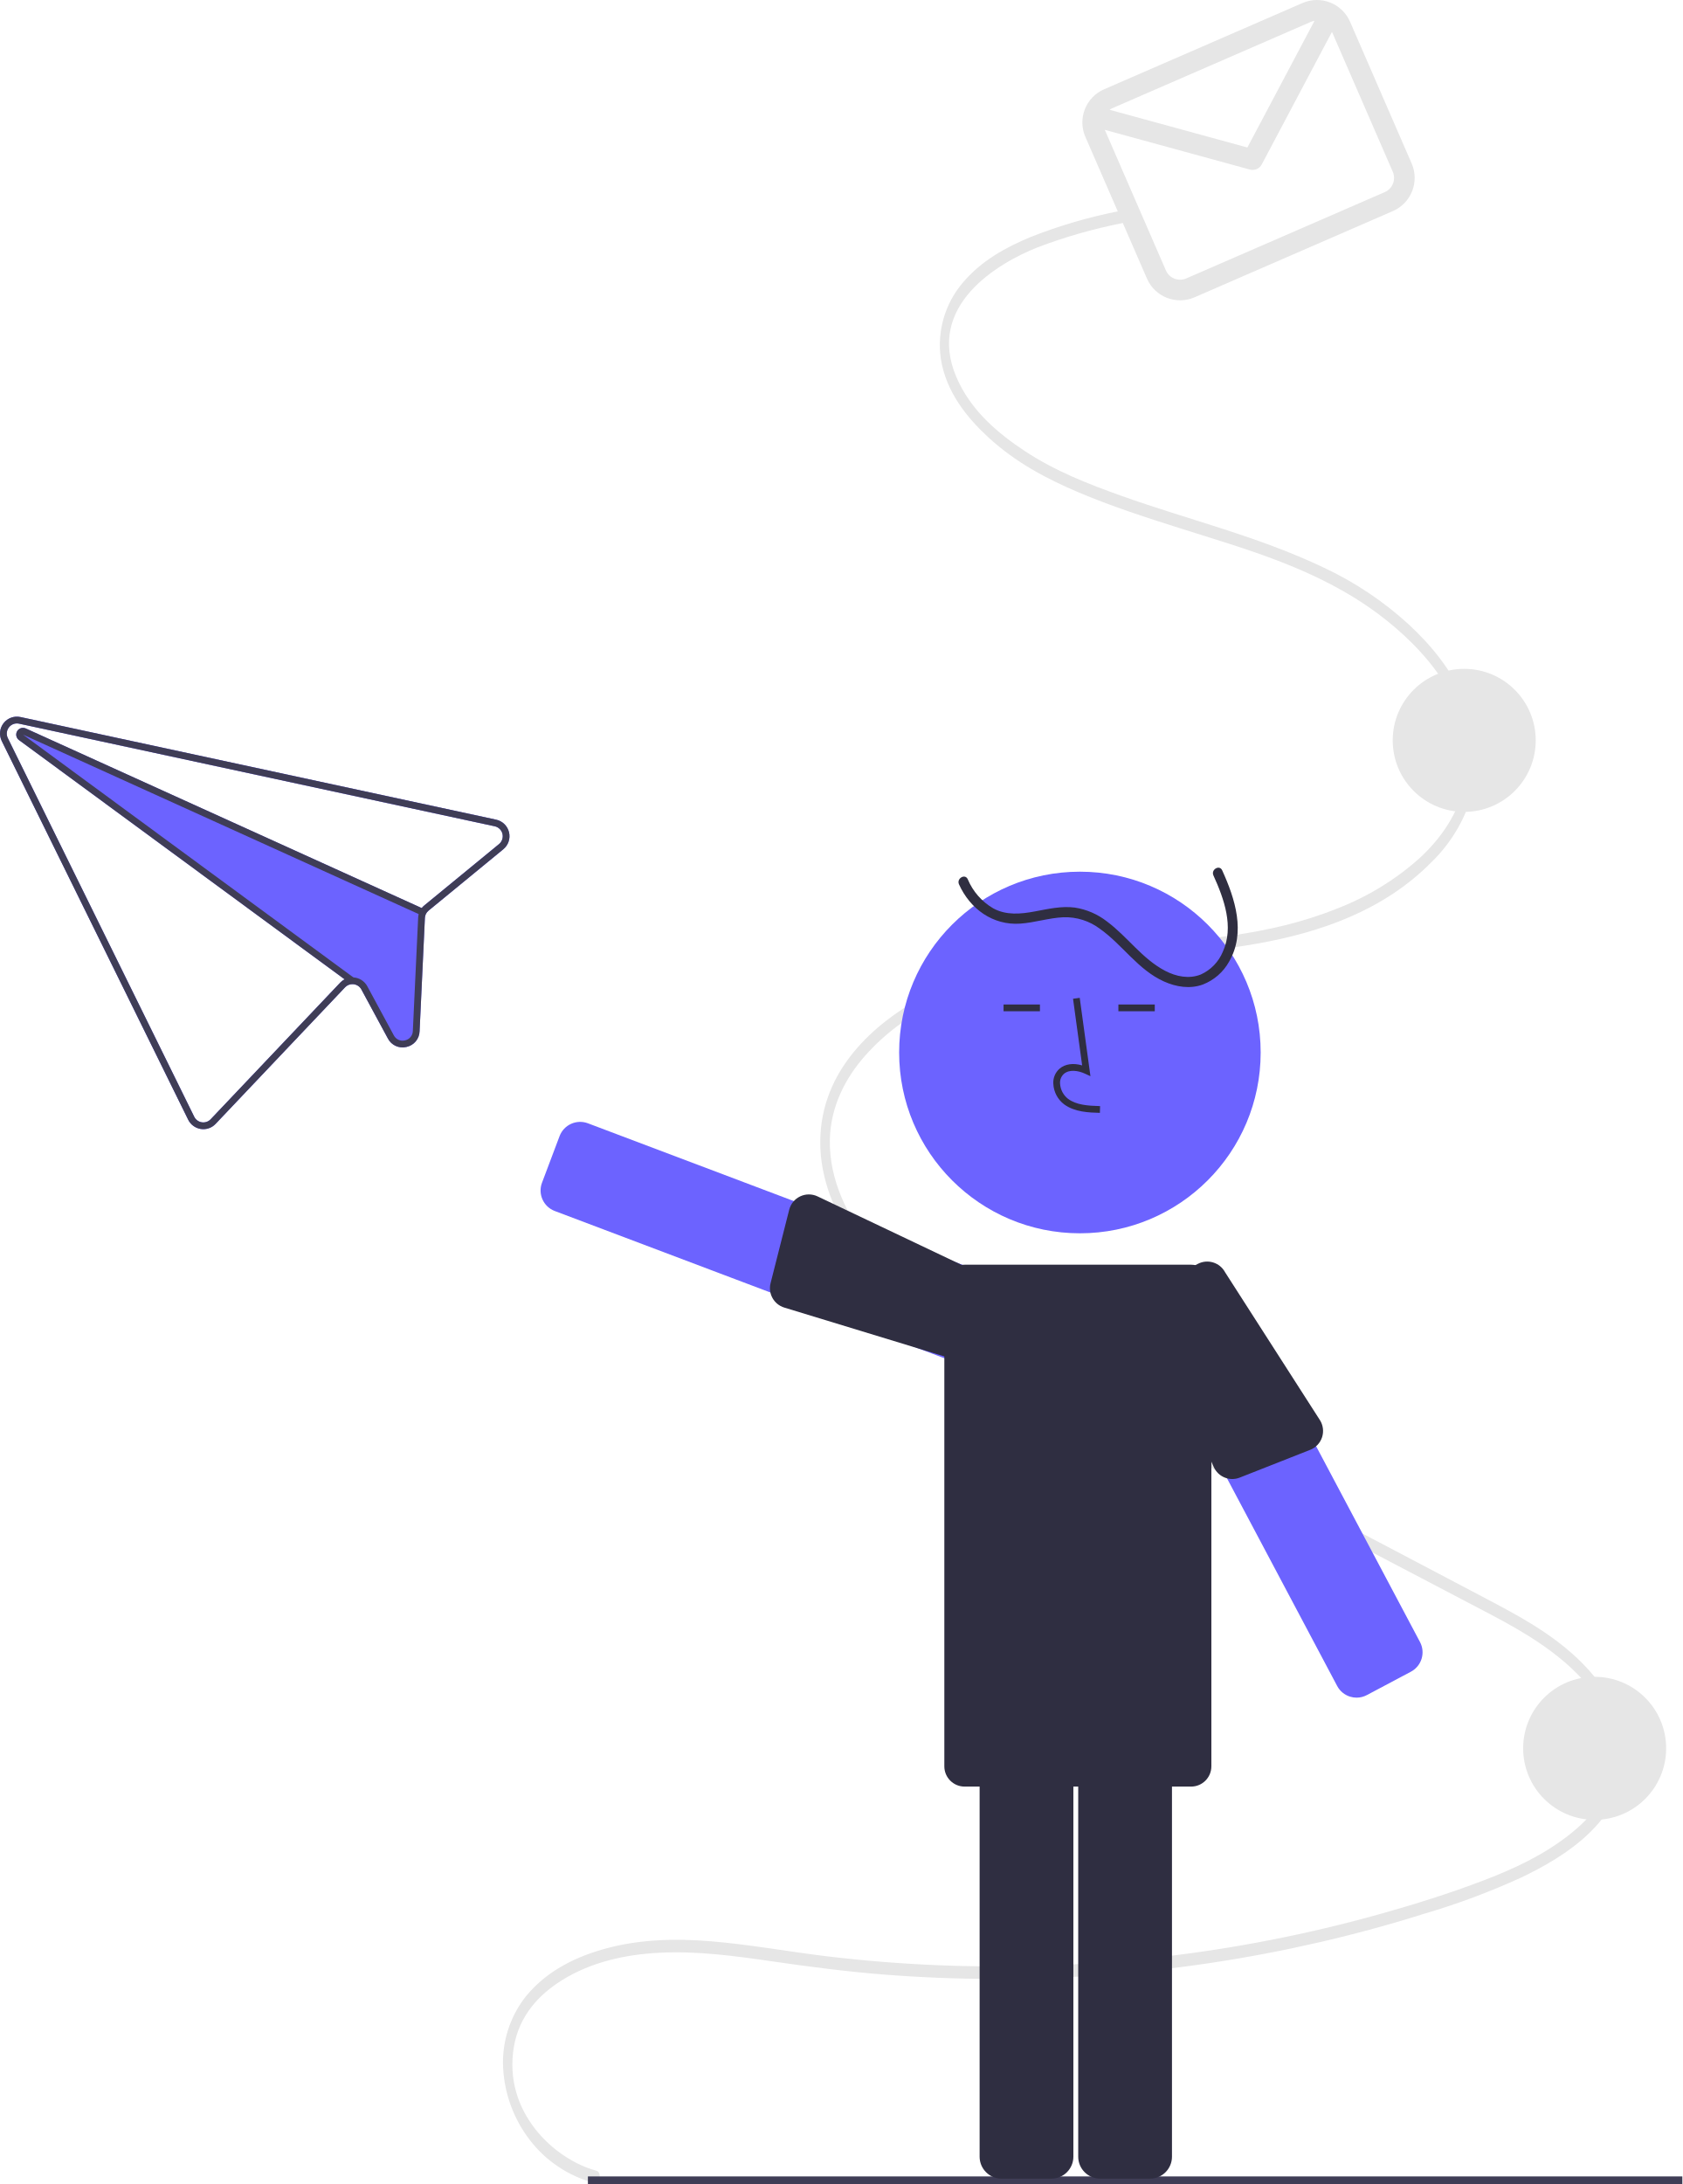
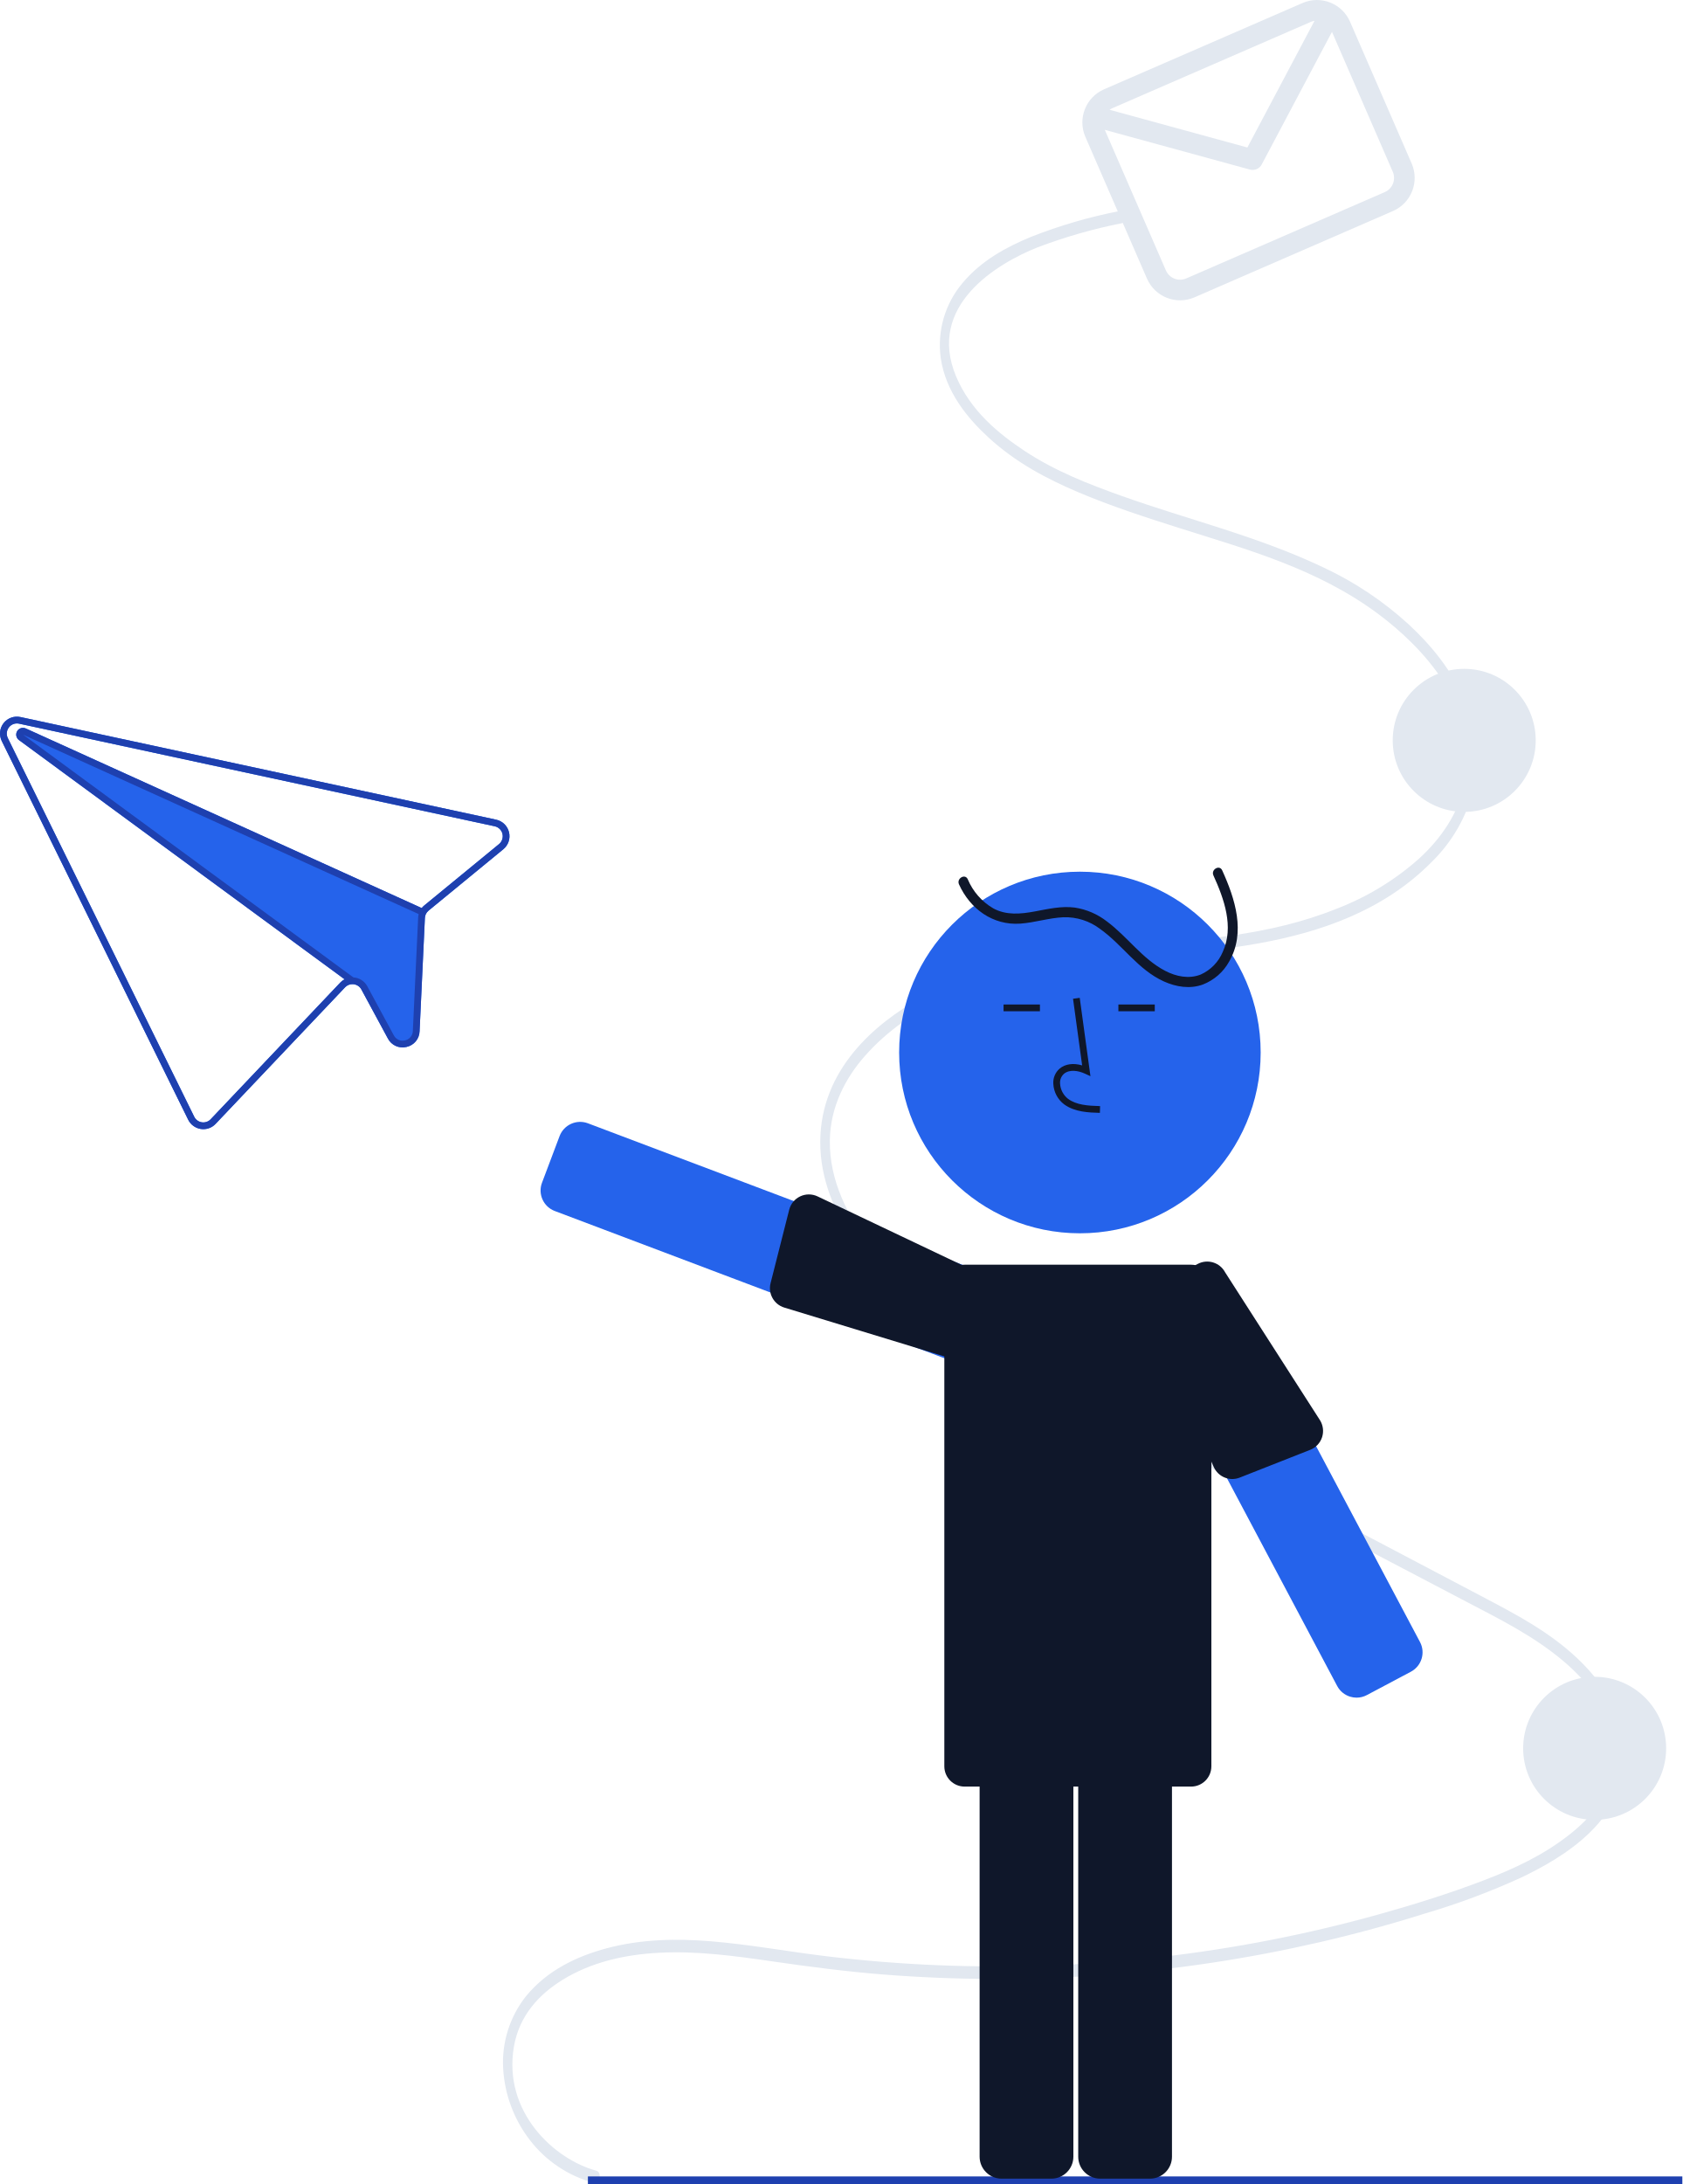
<svg xmlns="http://www.w3.org/2000/svg" data-name="Layer 1" width="498.099" height="646.465" viewBox="0 0 498.099 646.465">
-   <path d="M497.856,369.39,358.823,339.399l-1.807-.389a5.002,5.002,0,0,0-5.546,7.106L406.672,458.217a5.018,5.018,0,0,0,3.727,2.729,4.968,4.968,0,0,0,4.379-1.502l38.342-40.428a2.91,2.91,0,0,1,2.139-.934,3.011,3.011,0,0,1,2.68,1.558l7.854,14.526a4.886,4.886,0,0,0,5.471,2.507l.039-.009a4.893,4.893,0,0,0,3.877-4.647l1.573-33.532a3.058,3.058,0,0,1,.307-1.205,3.254,3.254,0,0,1,.788-.973L499.968,378.151a5.006,5.006,0,0,0-2.112-8.761Zm.849,7.217-22.12,18.158a4.933,4.933,0,0,0-.779.787l-117.235-53.168a1.744,1.744,0,0,0-.322-.113,2.003,2.003,0,0,0-1.669,3.565l96.393,70.807a4.796,4.796,0,0,0-1.306.995l-38.341,40.428a3,3,0,0,1-4.864-.737L353.261,345.228a3.008,3.008,0,0,1,3.328-4.26l1.85.4,138.989,29.981a3.007,3.007,0,0,1,1.277,5.258Z" transform="translate(-350.9507 -126.7675)" fill="#6c63ff" />
-   <path d="M527.492,769.293c-12.471-3.368-27.649-17.378-24.399-36.634,1.612-9.55,7.797-15.732,14.21-19.729,8.871-5.529,18.974-7.613,28.71-8.139,11.23-.607,22.447.924,33.593,2.543,11.003,1.598,22.008,3.029,33.06,3.903A426.181,426.181,0,0,0,741.702,701.655q15.65-3.612,31.113-8.474a213.747,213.747,0,0,0,28.579-10.681c12.256-5.884,32.187-17.334,30.562-38.539-.862-11.244-7.483-20.224-14.162-26.48-8.075-7.565-17.42-12.542-26.572-17.375-42.57-22.482-85.224-44.696-127.836-67.042-9.945-5.215-19.956-10.291-29.608-16.403-9.036-5.722-18.031-12.369-25.303-21.559-6.352-8.027-12.027-18.803-11.827-30.85.166-9.99,4.712-18.468,10.28-24.804,13.785-15.686,33.286-22.046,50.91-25.378,21.897-4.139,44.11-4.118,66.021-8.114,17.692-3.227,36.595-9.457,50.984-24.056a45.6,45.6,0,0,0,12.429-21.715,42.678,42.678,0,0,0-2.556-25.768c-3.898-9.31-10.115-16.726-16.652-22.798a99.914,99.914,0,0,0-25.256-16.873c-19.433-9.26-39.868-14.082-59.773-21.188-9.762-3.485-19.623-7.307-28.688-13.293-7.68-5.072-16.046-11.908-20.318-22.074-8.816-20.975,12.215-33.475,24.132-38.211a155.156,155.156,0,0,1,24.941-7.14c1.797-.386,1.034-3.973-.754-3.589a149.217,149.217,0,0,0-26.191,7.648c-7.186,2.986-14.601,6.91-20.245,13.662a28.438,28.438,0,0,0-6.426,22.235c1.495,10.064,7.994,17.818,14.098,23.435,8.072,7.428,17.275,12.278,26.605,16.232,9.827,4.164,19.863,7.41,29.895,10.593,20.047,6.361,40.993,12.03,59.09,25.566,12.659,9.469,29.857,27.223,25.646,49.229-1.869,9.769-7.546,17.406-13.671,23.024a79.603,79.603,0,0,1-24.484,14.887c-40.103,16.139-84.238,4.598-123.308,26.518-13.284,7.453-29.419,21.023-29.549,42.374-.067,11.091,4.378,21.264,9.875,29.304,6.583,9.63,15.108,16.751,23.781,22.703a276.823,276.823,0,0,0,28.399,16.442q16.031,8.42,32.069,16.818l64.884,34.026L785.055,600.852c9.839,5.16,19.931,10.109,28.877,17.683,7.325,6.202,15.979,16.376,15.232,29.01-.594,10.033-7.259,17.274-13.349,22.115-7.887,6.268-16.746,10.323-25.561,13.692-10.167,3.886-20.502,7.11-30.856,10.008a416.592,416.592,0,0,1-64.737,12.671A425.692,425.692,0,0,1,628.895,708.482q-16.637-.67-33.223-2.662c-11.398-1.373-22.746-3.488-34.173-4.426-10.336-.849-20.771-.652-30.95,2.076-8.499,2.278-17.478,6.337-23.93,14.259a31.543,31.543,0,0,0-6.696,21.305,38.256,38.256,0,0,0,7.843,21.112,35.489,35.489,0,0,0,18.972,12.736c1.782.481,2.543-3.105.754-3.589Z" transform="translate(-350.9507 -126.7675)" fill="#e6e6e6" />
-   <rect x="174.066" y="644.224" width="324.033" height="2.241" fill="#3f3d56" />
-   <circle cx="472.137" cy="517.502" r="21.168" fill="#e6e6e6" />
-   <circle cx="433.518" cy="219.148" r="21.168" fill="#e6e6e6" />
-   <path d="M736.61,127.653l-58.777,25.552a10.694,10.694,0,0,0-5.538,14.055l18.251,41.983a10.694,10.694,0,0,0,14.055,5.538l58.777-25.552A10.694,10.694,0,0,0,768.916,175.174l-18.251-41.983A10.694,10.694,0,0,0,736.61,127.653Zm2.433,5.598a4.557,4.557,0,0,1,1.099-.316L720.27,170.427l-40.815-11.169a4.581,4.581,0,0,1,.811-.455Zm21.901,50.38-58.777,25.552a4.583,4.583,0,0,1-6.023-2.373L678.057,165.203l42.96,11.756a3.052,3.052,0,0,0,3.502-1.514l20.799-39.243,18,41.405A4.583,4.583,0,0,1,760.945,183.631Z" transform="translate(-350.9507 -126.7675)" fill="#e6e6e6" />
-   <circle cx="319.733" cy="311.538" r="53.519" fill="#6c63ff" />
-   <path d="M662.251,771.651H647.491a6.508,6.508,0,0,1-6.5-6.5V642.137a6.508,6.508,0,0,1,6.5-6.5H662.251a6.508,6.508,0,0,1,6.5,6.5V765.151A6.508,6.508,0,0,1,662.251,771.651Z" transform="translate(-350.9507 -126.7675)" fill="#2f2e41" />
-   <path d="M691.443,771.651H676.684a6.508,6.508,0,0,1-6.5-6.5V642.137a6.508,6.508,0,0,1,6.5-6.5h14.76a6.508,6.508,0,0,1,6.5,6.5V765.151A6.508,6.508,0,0,1,691.443,771.651Z" transform="translate(-350.9507 -126.7675)" fill="#2f2e41" />
-   <path d="M752.606,629.274a6.544,6.544,0,0,1-1.913-.288,6.46,6.46,0,0,1-3.836-3.168l-57.665-108.661a6.499,6.499,0,0,1,2.694-8.788l13.037-6.919a6.499,6.499,0,0,1,8.789,2.694L771.377,612.805a6.498,6.498,0,0,1-2.694,8.788L755.646,628.512A6.46,6.46,0,0,1,752.606,629.274Z" transform="translate(-350.9507 -126.7675)" fill="#6c63ff" />
-   <path d="M632.563,529.116a6.46,6.46,0,0,1-2.283-.417h-.001L515.202,485.226a6.494,6.494,0,0,1-3.775-8.377l5.206-13.808a6.519,6.519,0,0,1,8.386-3.777l115.075,43.464a6.518,6.518,0,0,1,3.786,8.375l-5.216,13.81A6.529,6.529,0,0,1,632.563,529.116Z" transform="translate(-350.9507 -126.7675)" fill="#6c63ff" />
-   <rect x="279.594" y="374.355" width="79.062" height="154.476" rx="6" fill="#2f2e41" />
-   <path d="M710.215,385.894c3.144,6.901,6.155,15.241,2.77,22.623a12.724,12.724,0,0,1-6.516,6.708c-3.489,1.392-7.291.597-10.524-1.085-6.806-3.542-11.193-10.124-17.27-14.633a20.534,20.534,0,0,0-9.504-4.096c-3.993-.52-7.957.421-11.863,1.148-4.154.773-8.447,1.181-12.291-.925a18.044,18.044,0,0,1-7.541-8.615c-.792-1.757-3.378-.234-2.59,1.514,3.269,7.257,10.029,12.202,18.152,11.63,4.298-.303,8.449-1.69,12.755-1.889a17.043,17.043,0,0,1,10.903,3.486c6.672,4.756,11.2,12.06,18.855,15.514,3.611,1.63,7.747,2.309,11.555.905a15.148,15.148,0,0,0,7.737-6.738c5.023-8.649,1.797-18.648-2.037-27.062-.799-1.754-3.386-.231-2.59,1.514Z" transform="translate(-350.9507 -126.7675)" fill="#2f2e41" />
-   <path d="M676.601,456.175c-3.306-.093-7.421-.208-10.59-2.523a8.134,8.134,0,0,1-3.2-6.072,5.47,5.47,0,0,1,1.86-4.493c1.654-1.399,4.071-1.728,6.679-.961l-2.7-19.726,1.982-.271,3.173,23.189-1.654-.758c-1.917-.88-4.552-1.329-6.188.055a3.515,3.515,0,0,0-1.152,2.895,6.147,6.147,0,0,0,2.381,4.528c2.467,1.802,5.746,2.035,9.467,2.139Z" transform="translate(-350.9507 -126.7675)" fill="#2f2e41" />
-   <rect x="297.128" y="297.333" width="10.771" height="2" fill="#2f2e41" />
-   <rect x="331.128" y="297.333" width="10.771" height="2" fill="#2f2e41" />
-   <path d="M630.456,528.232l-47.294-14.421a6,6,0,0,1-4.066-7.215l5.521-21.754a6,6,0,0,1,8.391-3.943l46.908,22.297a6.011,6.011,0,0,1,3.495,7.73l-5.217,13.81A6.011,6.011,0,0,1,630.456,528.232Z" transform="translate(-350.9507 -126.7675)" fill="#2f2e41" />
-   <path d="M690.042,515.926,710.325,561.018a6,6,0,0,0,7.671,3.121l20.882-8.226a6,6,0,0,0,2.851-8.822l-28.047-43.714a6.011,6.011,0,0,0-8.11-2.49l-13.04,6.92A6.011,6.011,0,0,0,690.042,515.926Z" transform="translate(-350.9507 -126.7675)" fill="#2f2e41" />
-   <path d="M497.856,369.39,358.823,339.399l-1.807-.389a5.002,5.002,0,0,0-5.546,7.106L406.672,458.217a5.018,5.018,0,0,0,3.727,2.729,4.968,4.968,0,0,0,4.379-1.502l38.342-40.428a2.91,2.91,0,0,1,2.139-.934,3.011,3.011,0,0,1,2.68,1.558l7.854,14.526a4.886,4.886,0,0,0,5.471,2.507l.039-.009a4.893,4.893,0,0,0,3.877-4.647l1.573-33.532a3.058,3.058,0,0,1,.307-1.205,3.254,3.254,0,0,1,.788-.973L499.968,378.151a5.006,5.006,0,0,0-2.112-8.761Zm.849,7.217-22.12,18.158a4.933,4.933,0,0,0-.779.787,4.647,4.647,0,0,0-.532.835,4.796,4.796,0,0,0-.363.951l.002.01a4.731,4.731,0,0,0-.158,1.049l-1.573,33.532a2.904,2.904,0,0,1-2.323,2.788l-.02.004a2.911,2.911,0,0,1-3.291-1.494l-7.856-14.536a4.989,4.989,0,0,0-4.1-2.606l-.01.002c-.114-.005-.228-.011-.34-.007a4.866,4.866,0,0,0-2.272.564,4.796,4.796,0,0,0-1.306.995l-38.341,40.428a3,3,0,0,1-4.864-.737L353.261,345.228a3.008,3.008,0,0,1,3.328-4.26l1.85.4,138.989,29.981a3.007,3.007,0,0,1,1.277,5.258Z" transform="translate(-350.9507 -126.7675)" fill="#3f3d56" />
-   <path d="M476.25,395.75l-.826,1.822-.51-.225-.002-.01L357.769,344.22l97.816,71.865.01-.002.259.199-1.179,1.613-1.701-1.252-96.393-70.807a2.003,2.003,0,0,1,1.669-3.565,1.744,1.744,0,0,1,.322.113l117.235,53.168Z" transform="translate(-350.9507 -126.7675)" fill="#3f3d56" />
+   <path d="M497.856,369.39,358.823,339.399l-1.807-.389a5.002,5.002,0,0,0-5.546,7.106L406.672,458.217a5.018,5.018,0,0,0,3.727,2.729,4.968,4.968,0,0,0,4.379-1.502l38.342-40.428a2.91,2.91,0,0,1,2.139-.934,3.011,3.011,0,0,1,2.68,1.558l7.854,14.526a4.886,4.886,0,0,0,5.471,2.507l.039-.009a4.893,4.893,0,0,0,3.877-4.647l1.573-33.532a3.058,3.058,0,0,1,.307-1.205,3.254,3.254,0,0,1,.788-.973L499.968,378.151a5.006,5.006,0,0,0-2.112-8.761Zm.849,7.217-22.12,18.158a4.933,4.933,0,0,0-.779.787l-117.235-53.168a1.744,1.744,0,0,0-.322-.113,2.003,2.003,0,0,0-1.669,3.565l96.393,70.807a4.796,4.796,0,0,0-1.306.995l-38.341,40.428a3,3,0,0,1-4.864-.737L353.261,345.228a3.008,3.008,0,0,1,3.328-4.26l1.85.4,138.989,29.981a3.007,3.007,0,0,1,1.277,5.258Z" transform="translate(-350.9507 -126.7675)" fill="#2563EB" />
+   <path d="M527.492,769.293c-12.471-3.368-27.649-17.378-24.399-36.634,1.612-9.55,7.797-15.732,14.21-19.729,8.871-5.529,18.974-7.613,28.71-8.139,11.23-.607,22.447.924,33.593,2.543,11.003,1.598,22.008,3.029,33.06,3.903A426.181,426.181,0,0,0,741.702,701.655q15.65-3.612,31.113-8.474a213.747,213.747,0,0,0,28.579-10.681c12.256-5.884,32.187-17.334,30.562-38.539-.862-11.244-7.483-20.224-14.162-26.48-8.075-7.565-17.42-12.542-26.572-17.375-42.57-22.482-85.224-44.696-127.836-67.042-9.945-5.215-19.956-10.291-29.608-16.403-9.036-5.722-18.031-12.369-25.303-21.559-6.352-8.027-12.027-18.803-11.827-30.85.166-9.99,4.712-18.468,10.28-24.804,13.785-15.686,33.286-22.046,50.91-25.378,21.897-4.139,44.11-4.118,66.021-8.114,17.692-3.227,36.595-9.457,50.984-24.056a45.6,45.6,0,0,0,12.429-21.715,42.678,42.678,0,0,0-2.556-25.768c-3.898-9.31-10.115-16.726-16.652-22.798a99.914,99.914,0,0,0-25.256-16.873c-19.433-9.26-39.868-14.082-59.773-21.188-9.762-3.485-19.623-7.307-28.688-13.293-7.68-5.072-16.046-11.908-20.318-22.074-8.816-20.975,12.215-33.475,24.132-38.211a155.156,155.156,0,0,1,24.941-7.14c1.797-.386,1.034-3.973-.754-3.589a149.217,149.217,0,0,0-26.191,7.648c-7.186,2.986-14.601,6.91-20.245,13.662a28.438,28.438,0,0,0-6.426,22.235c1.495,10.064,7.994,17.818,14.098,23.435,8.072,7.428,17.275,12.278,26.605,16.232,9.827,4.164,19.863,7.41,29.895,10.593,20.047,6.361,40.993,12.03,59.09,25.566,12.659,9.469,29.857,27.223,25.646,49.229-1.869,9.769-7.546,17.406-13.671,23.024a79.603,79.603,0,0,1-24.484,14.887c-40.103,16.139-84.238,4.598-123.308,26.518-13.284,7.453-29.419,21.023-29.549,42.374-.067,11.091,4.378,21.264,9.875,29.304,6.583,9.63,15.108,16.751,23.781,22.703a276.823,276.823,0,0,0,28.399,16.442q16.031,8.42,32.069,16.818l64.884,34.026L785.055,600.852c9.839,5.16,19.931,10.109,28.877,17.683,7.325,6.202,15.979,16.376,15.232,29.01-.594,10.033-7.259,17.274-13.349,22.115-7.887,6.268-16.746,10.323-25.561,13.692-10.167,3.886-20.502,7.11-30.856,10.008a416.592,416.592,0,0,1-64.737,12.671A425.692,425.692,0,0,1,628.895,708.482q-16.637-.67-33.223-2.662c-11.398-1.373-22.746-3.488-34.173-4.426-10.336-.849-20.771-.652-30.95,2.076-8.499,2.278-17.478,6.337-23.93,14.259a31.543,31.543,0,0,0-6.696,21.305,38.256,38.256,0,0,0,7.843,21.112,35.489,35.489,0,0,0,18.972,12.736c1.782.481,2.543-3.105.754-3.589Z" transform="translate(-350.9507 -126.7675)" fill="#E2E8F0" />
+   <rect x="174.066" y="644.224" width="324.033" height="2.241" fill="#1E40AF" />
+   <circle cx="472.137" cy="517.502" r="21.168" fill="#E2E8F0" />
+   <circle cx="433.518" cy="219.148" r="21.168" fill="#E2E8F0" />
+   <path d="M736.61,127.653l-58.777,25.552a10.694,10.694,0,0,0-5.538,14.055l18.251,41.983a10.694,10.694,0,0,0,14.055,5.538l58.777-25.552A10.694,10.694,0,0,0,768.916,175.174l-18.251-41.983A10.694,10.694,0,0,0,736.61,127.653Zm2.433,5.598a4.557,4.557,0,0,1,1.099-.316L720.27,170.427l-40.815-11.169a4.581,4.581,0,0,1,.811-.455Zm21.901,50.38-58.777,25.552a4.583,4.583,0,0,1-6.023-2.373L678.057,165.203l42.96,11.756a3.052,3.052,0,0,0,3.502-1.514l20.799-39.243,18,41.405A4.583,4.583,0,0,1,760.945,183.631Z" transform="translate(-350.9507 -126.7675)" fill="#E2E8F0" />
+   <circle cx="319.733" cy="311.538" r="53.519" fill="#2563EB" />
+   <path d="M662.251,771.651H647.491a6.508,6.508,0,0,1-6.5-6.5V642.137a6.508,6.508,0,0,1,6.5-6.5H662.251a6.508,6.508,0,0,1,6.5,6.5V765.151A6.508,6.508,0,0,1,662.251,771.651Z" transform="translate(-350.9507 -126.7675)" fill="#0F172A" />
+   <path d="M691.443,771.651H676.684a6.508,6.508,0,0,1-6.5-6.5V642.137a6.508,6.508,0,0,1,6.5-6.5h14.76a6.508,6.508,0,0,1,6.5,6.5V765.151A6.508,6.508,0,0,1,691.443,771.651Z" transform="translate(-350.9507 -126.7675)" fill="#0F172A" />
+   <path d="M752.606,629.274a6.544,6.544,0,0,1-1.913-.288,6.46,6.46,0,0,1-3.836-3.168l-57.665-108.661a6.499,6.499,0,0,1,2.694-8.788l13.037-6.919a6.499,6.499,0,0,1,8.789,2.694L771.377,612.805a6.498,6.498,0,0,1-2.694,8.788L755.646,628.512A6.46,6.46,0,0,1,752.606,629.274Z" transform="translate(-350.9507 -126.7675)" fill="#2563EB" />
+   <path d="M632.563,529.116a6.46,6.46,0,0,1-2.283-.417h-.001L515.202,485.226a6.494,6.494,0,0,1-3.775-8.377l5.206-13.808a6.519,6.519,0,0,1,8.386-3.777l115.075,43.464a6.518,6.518,0,0,1,3.786,8.375l-5.216,13.81A6.529,6.529,0,0,1,632.563,529.116Z" transform="translate(-350.9507 -126.7675)" fill="#2563EB" />
+   <rect x="279.594" y="374.355" width="79.062" height="154.476" rx="6" fill="#0F172A" />
+   <path d="M710.215,385.894c3.144,6.901,6.155,15.241,2.77,22.623a12.724,12.724,0,0,1-6.516,6.708c-3.489,1.392-7.291.597-10.524-1.085-6.806-3.542-11.193-10.124-17.27-14.633a20.534,20.534,0,0,0-9.504-4.096c-3.993-.52-7.957.421-11.863,1.148-4.154.773-8.447,1.181-12.291-.925a18.044,18.044,0,0,1-7.541-8.615c-.792-1.757-3.378-.234-2.59,1.514,3.269,7.257,10.029,12.202,18.152,11.63,4.298-.303,8.449-1.69,12.755-1.889a17.043,17.043,0,0,1,10.903,3.486c6.672,4.756,11.2,12.06,18.855,15.514,3.611,1.63,7.747,2.309,11.555.905a15.148,15.148,0,0,0,7.737-6.738c5.023-8.649,1.797-18.648-2.037-27.062-.799-1.754-3.386-.231-2.59,1.514Z" transform="translate(-350.9507 -126.7675)" fill="#0F172A" />
+   <path d="M676.601,456.175c-3.306-.093-7.421-.208-10.59-2.523a8.134,8.134,0,0,1-3.2-6.072,5.47,5.47,0,0,1,1.86-4.493c1.654-1.399,4.071-1.728,6.679-.961l-2.7-19.726,1.982-.271,3.173,23.189-1.654-.758c-1.917-.88-4.552-1.329-6.188.055a3.515,3.515,0,0,0-1.152,2.895,6.147,6.147,0,0,0,2.381,4.528c2.467,1.802,5.746,2.035,9.467,2.139Z" transform="translate(-350.9507 -126.7675)" fill="#0F172A" />
+   <rect x="297.128" y="297.333" width="10.771" height="2" fill="#0F172A" />
+   <rect x="331.128" y="297.333" width="10.771" height="2" fill="#0F172A" />
+   <path d="M630.456,528.232l-47.294-14.421a6,6,0,0,1-4.066-7.215l5.521-21.754a6,6,0,0,1,8.391-3.943l46.908,22.297a6.011,6.011,0,0,1,3.495,7.73l-5.217,13.81A6.011,6.011,0,0,1,630.456,528.232Z" transform="translate(-350.9507 -126.7675)" fill="#0F172A" />
+   <path d="M690.042,515.926,710.325,561.018a6,6,0,0,0,7.671,3.121l20.882-8.226a6,6,0,0,0,2.851-8.822l-28.047-43.714a6.011,6.011,0,0,0-8.11-2.49l-13.04,6.92A6.011,6.011,0,0,0,690.042,515.926Z" transform="translate(-350.9507 -126.7675)" fill="#0F172A" />
+   <path d="M497.856,369.39,358.823,339.399l-1.807-.389a5.002,5.002,0,0,0-5.546,7.106L406.672,458.217a5.018,5.018,0,0,0,3.727,2.729,4.968,4.968,0,0,0,4.379-1.502l38.342-40.428a2.91,2.91,0,0,1,2.139-.934,3.011,3.011,0,0,1,2.68,1.558l7.854,14.526a4.886,4.886,0,0,0,5.471,2.507l.039-.009a4.893,4.893,0,0,0,3.877-4.647l1.573-33.532a3.058,3.058,0,0,1,.307-1.205,3.254,3.254,0,0,1,.788-.973L499.968,378.151a5.006,5.006,0,0,0-2.112-8.761Zm.849,7.217-22.12,18.158a4.933,4.933,0,0,0-.779.787,4.647,4.647,0,0,0-.532.835,4.796,4.796,0,0,0-.363.951l.002.01a4.731,4.731,0,0,0-.158,1.049l-1.573,33.532a2.904,2.904,0,0,1-2.323,2.788l-.02.004a2.911,2.911,0,0,1-3.291-1.494l-7.856-14.536a4.989,4.989,0,0,0-4.1-2.606l-.01.002c-.114-.005-.228-.011-.34-.007a4.866,4.866,0,0,0-2.272.564,4.796,4.796,0,0,0-1.306.995l-38.341,40.428a3,3,0,0,1-4.864-.737L353.261,345.228a3.008,3.008,0,0,1,3.328-4.26l1.85.4,138.989,29.981a3.007,3.007,0,0,1,1.277,5.258Z" transform="translate(-350.9507 -126.7675)" fill="#1E40AF" />
+   <path d="M476.25,395.75l-.826,1.822-.51-.225-.002-.01L357.769,344.22l97.816,71.865.01-.002.259.199-1.179,1.613-1.701-1.252-96.393-70.807a2.003,2.003,0,0,1,1.669-3.565,1.744,1.744,0,0,1,.322.113l117.235,53.168Z" transform="translate(-350.9507 -126.7675)" fill="#1E40AF" />
</svg>
